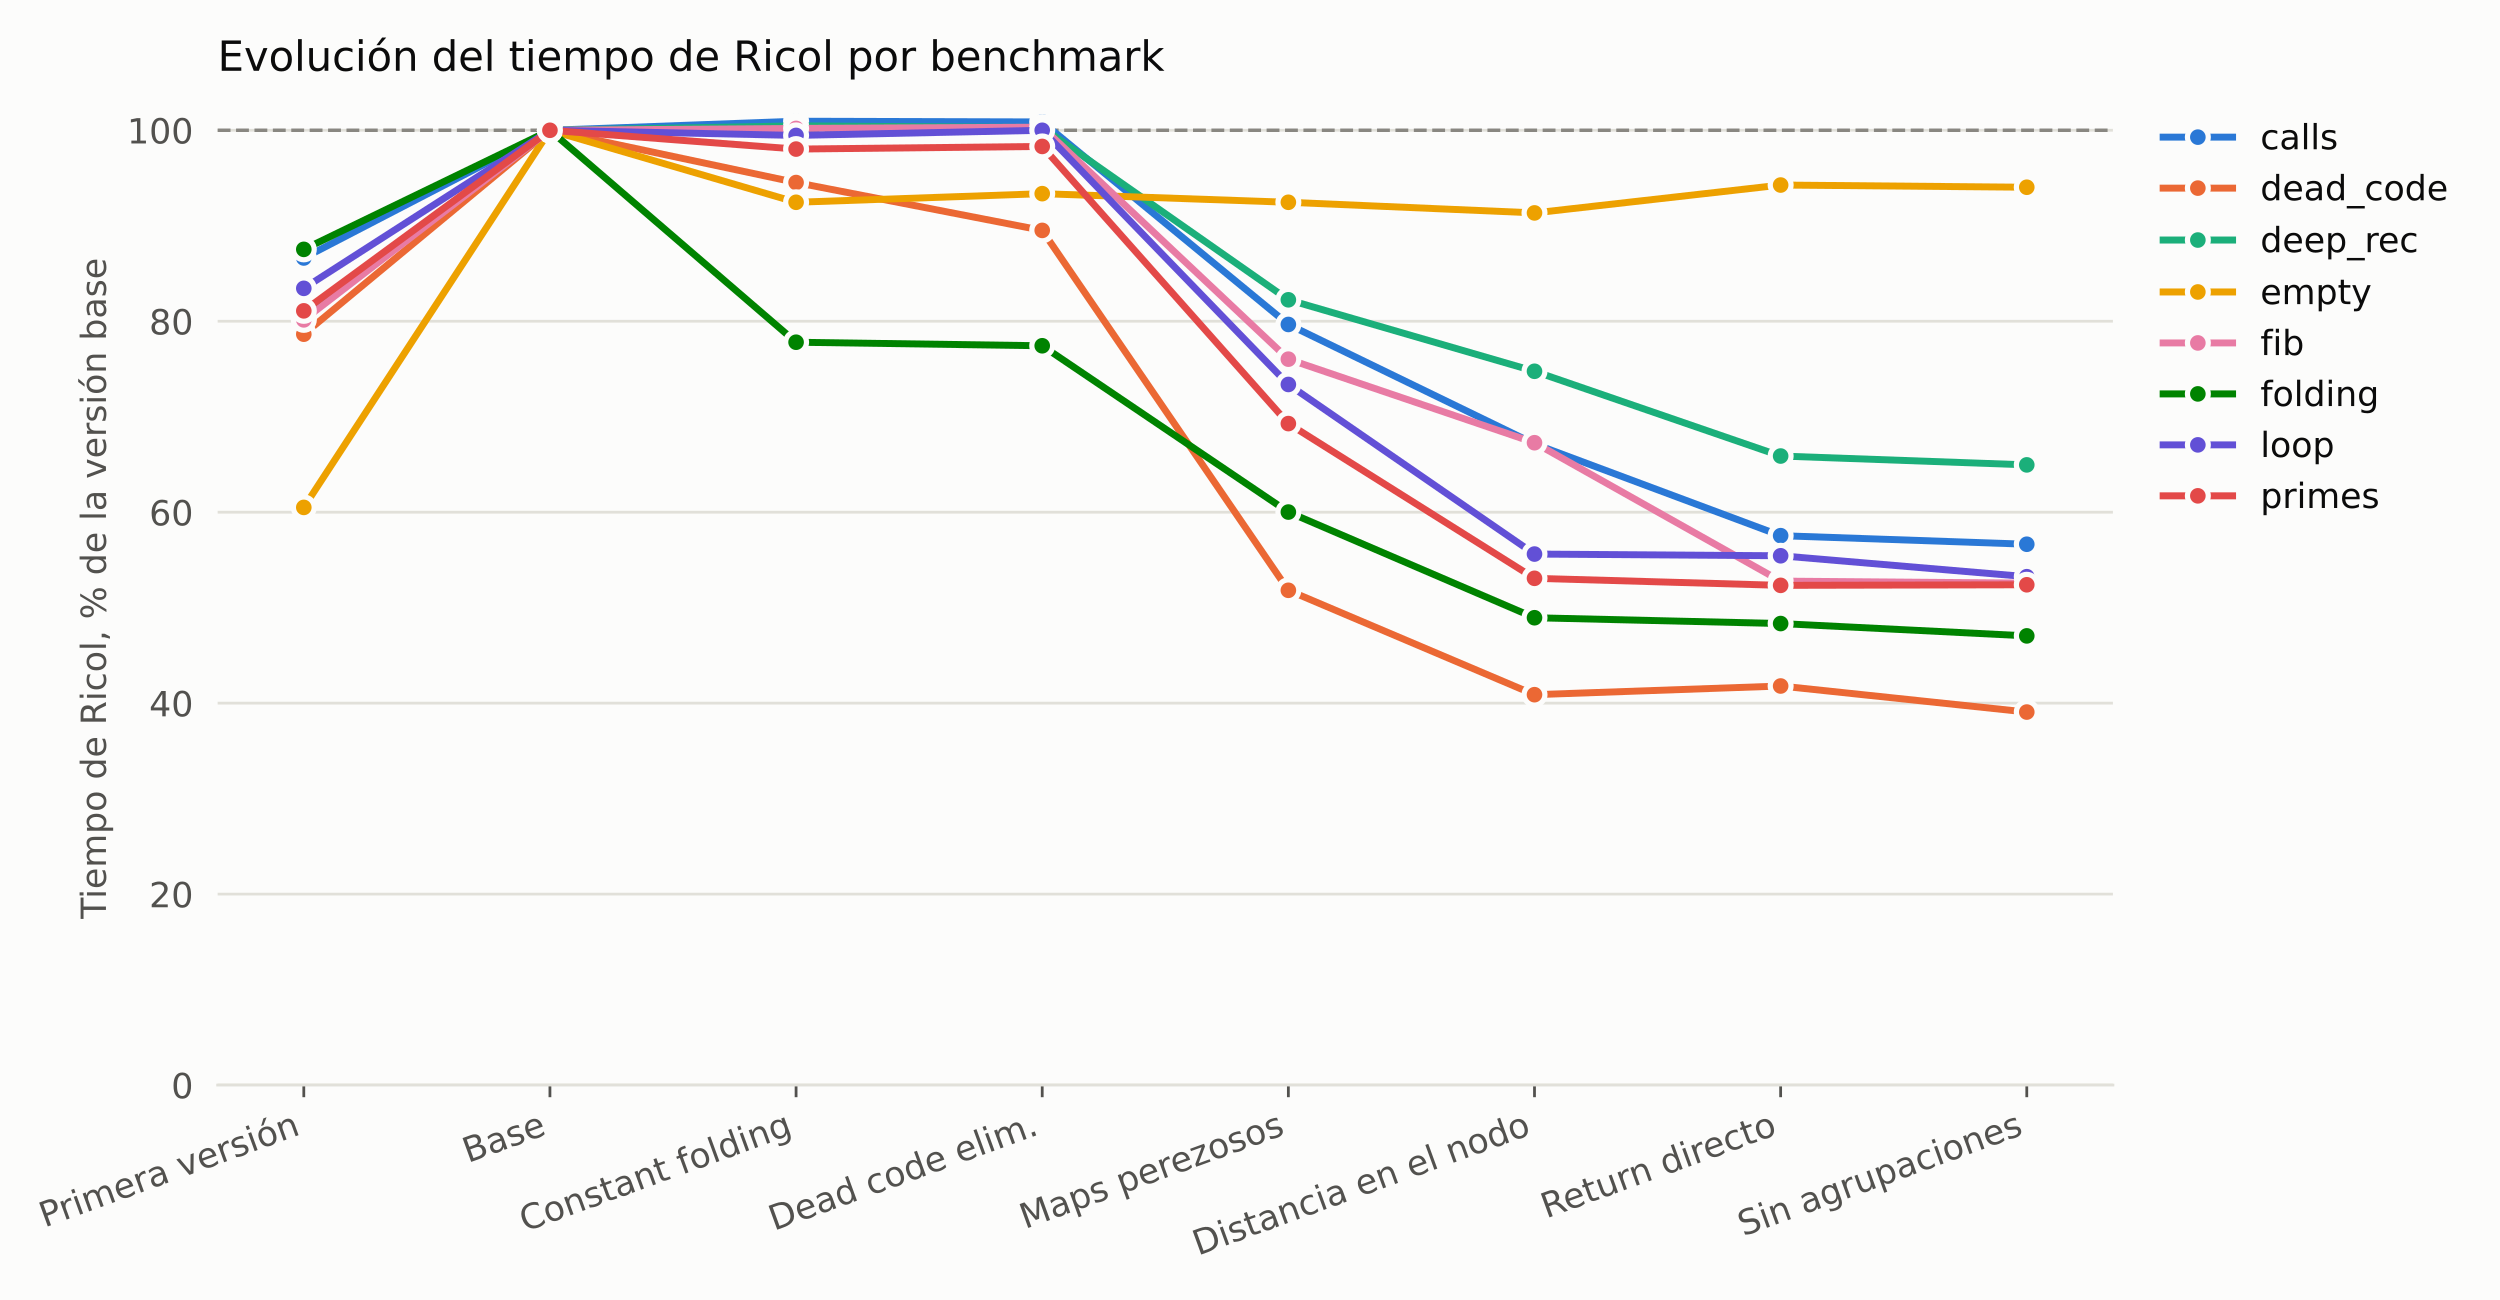
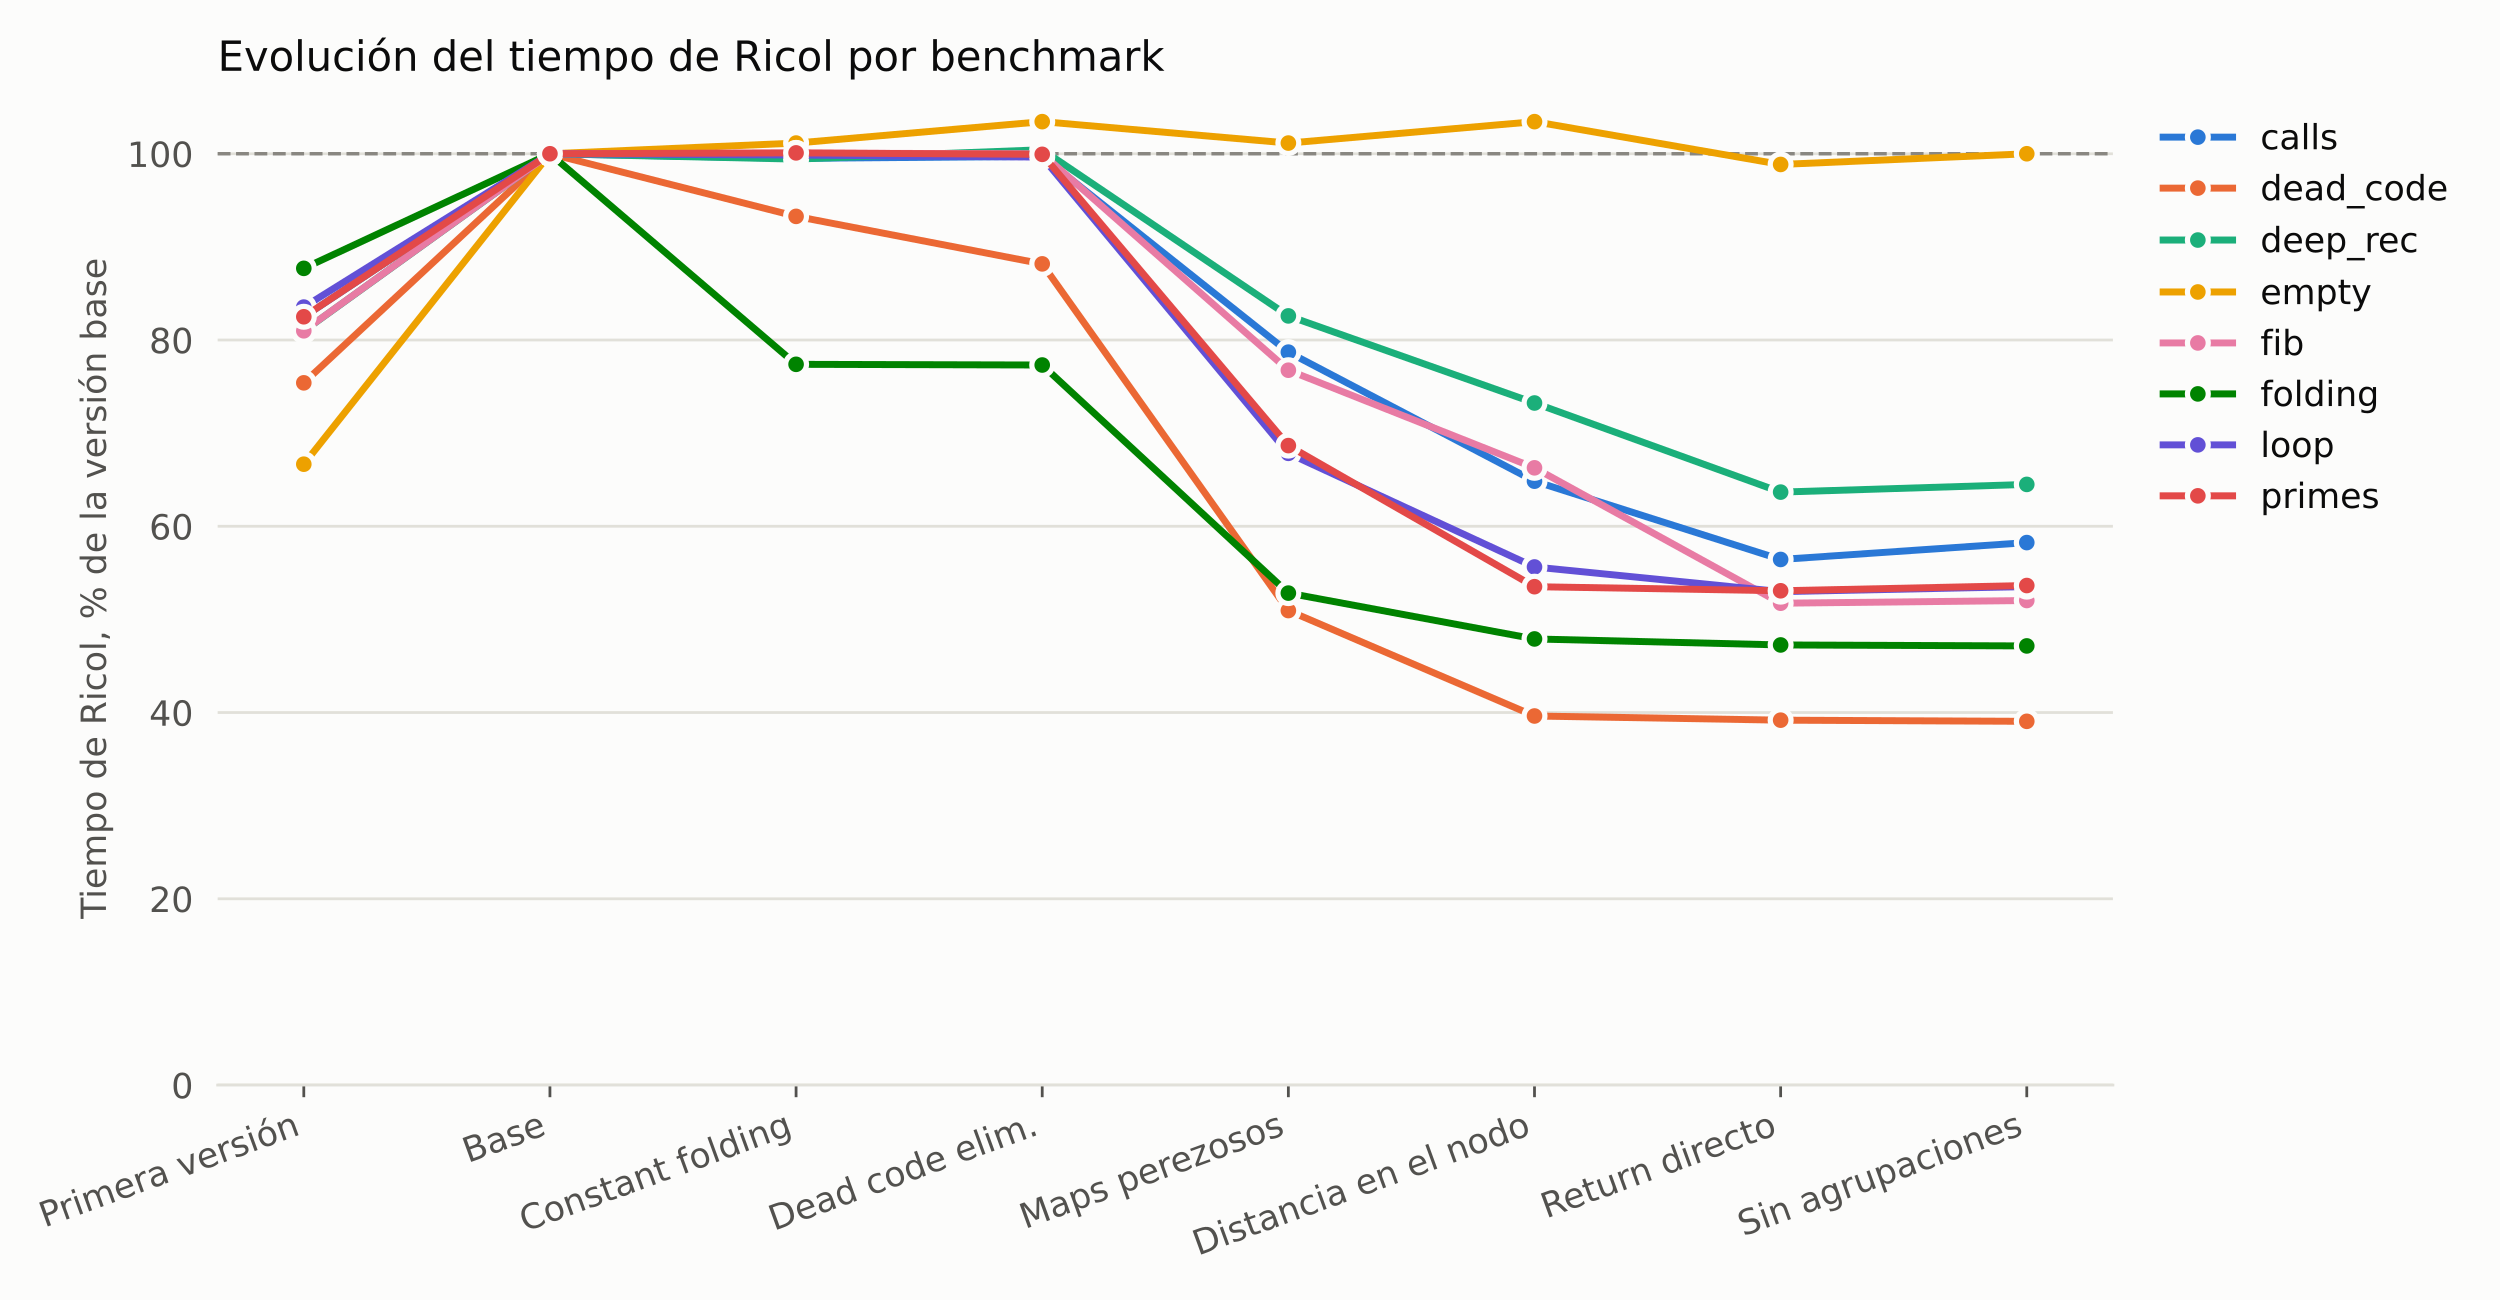
<svg xmlns="http://www.w3.org/2000/svg" xmlns:xlink="http://www.w3.org/1999/xlink" width="720pt" height="374.4pt" viewBox="0 0 720 374.4" version="1.1">
  <defs>
    <style type="text/css">*{stroke-linejoin: round; stroke-linecap: butt}</style>
  </defs>
  <g id="figure_1">
    <g id="patch_1">
      <path d="M 0 374.4  L 720 374.4  L 720 0  L 0 0  z " style="fill: #fcfcfb" />
    </g>
    <g id="axes_1">
      <g id="patch_2">
        <path d="M 62.683 312.497  L 608.523 312.497  L 608.523 26.398  L 62.683 26.398  z " style="fill: #fcfcfb" />
      </g>
      <g id="matplotlib.axis_1">
        <g id="xtick_1">
          <g id="line2d_1">
            <defs>
              <path id="mec3b5537fc" d="M 0 0  L 0 3.5  " style="stroke: #52514e; stroke-width: 0.8" />
            </defs>
            <g>
              <use xlink:href="#mec3b5537fc" x="87.494" y="312.497" style="fill: #52514e; stroke: #52514e; stroke-width: 0.8" />
            </g>
          </g>
          <g id="text_1">
            <text style="font-size: 10px; font-family: 'DejaVu Sans', 'Bitstream Vera Sans', 'Computer Modern Sans Serif', 'Lucida Grande', 'Verdana', 'Geneva', 'Lucid', 'Arial', 'Helvetica', 'Avant Garde', sans-serif; fill: #52514e" transform="translate(12.84611 353.5479) rotate(-20)">Primera versión</text>
          </g>
        </g>
        <g id="xtick_2">
          <g id="line2d_2">
            <g>
              <use xlink:href="#mec3b5537fc" x="158.382" y="312.497" style="fill: #52514e; stroke: #52514e; stroke-width: 0.8" />
            </g>
          </g>
          <g id="text_2">
            <text style="font-size: 10px; font-family: 'DejaVu Sans', 'Bitstream Vera Sans', 'Computer Modern Sans Serif', 'Lucida Grande', 'Verdana', 'Geneva', 'Lucid', 'Arial', 'Helvetica', 'Avant Garde', sans-serif; fill: #52514e" transform="translate(134.7877 334.966) rotate(-20)">Base</text>
          </g>
        </g>
        <g id="xtick_3">
          <g id="line2d_3">
            <g>
              <use xlink:href="#mec3b5537fc" x="229.27" y="312.497" style="fill: #52514e; stroke: #52514e; stroke-width: 0.8" />
            </g>
          </g>
          <g id="text_3">
            <text style="font-size: 10px; font-family: 'DejaVu Sans', 'Bitstream Vera Sans', 'Computer Modern Sans Serif', 'Lucida Grande', 'Verdana', 'Geneva', 'Lucid', 'Arial', 'Helvetica', 'Avant Garde', sans-serif; fill: #52514e" transform="translate(151.1636 354.8069) rotate(-20)">Constant folding</text>
          </g>
        </g>
        <g id="xtick_4">
          <g id="line2d_4">
            <g>
              <use xlink:href="#mec3b5537fc" x="300.159" y="312.497" style="fill: #52514e; stroke: #52514e; stroke-width: 0.8" />
            </g>
          </g>
          <g id="text_4">
            <text style="font-size: 10px; font-family: 'DejaVu Sans', 'Bitstream Vera Sans', 'Computer Modern Sans Serif', 'Lucida Grande', 'Verdana', 'Geneva', 'Lucid', 'Arial', 'Helvetica', 'Avant Garde', sans-serif; fill: #52514e" transform="translate(222.9256 354.489) rotate(-20)">Dead code elim.</text>
          </g>
        </g>
        <g id="xtick_5">
          <g id="line2d_5">
            <g>
              <use xlink:href="#mec3b5537fc" x="371.047" y="312.497" style="fill: #52514e; stroke: #52514e; stroke-width: 0.8" />
            </g>
          </g>
          <g id="text_5">
            <text style="font-size: 10px; font-family: 'DejaVu Sans', 'Bitstream Vera Sans', 'Computer Modern Sans Serif', 'Lucida Grande', 'Verdana', 'Geneva', 'Lucid', 'Arial', 'Helvetica', 'Avant Garde', sans-serif; fill: #52514e" transform="translate(295.2191 353.9775) rotate(-20)">Maps perezosos</text>
          </g>
        </g>
        <g id="xtick_6">
          <g id="line2d_6">
            <g>
              <use xlink:href="#mec3b5537fc" x="441.935" y="312.497" style="fill: #52514e; stroke: #52514e; stroke-width: 0.8" />
            </g>
          </g>
          <g id="text_6">
            <text style="font-size: 10px; font-family: 'DejaVu Sans', 'Bitstream Vera Sans', 'Computer Modern Sans Serif', 'Lucida Grande', 'Verdana', 'Geneva', 'Lucid', 'Arial', 'Helvetica', 'Avant Garde', sans-serif; fill: #52514e" transform="translate(345.0393 361.6457) rotate(-20)">Distancia en el nodo</text>
          </g>
        </g>
        <g id="xtick_7">
          <g id="line2d_7">
            <g>
              <use xlink:href="#mec3b5537fc" x="512.824" y="312.497" style="fill: #52514e; stroke: #52514e; stroke-width: 0.8" />
            </g>
          </g>
          <g id="text_7">
            <text style="font-size: 10px; font-family: 'DejaVu Sans', 'Bitstream Vera Sans', 'Computer Modern Sans Serif', 'Lucida Grande', 'Verdana', 'Geneva', 'Lucid', 'Arial', 'Helvetica', 'Avant Garde', sans-serif; fill: #52514e" transform="translate(445.3342 350.9426) rotate(-20)">Return directo</text>
          </g>
        </g>
        <g id="xtick_8">
          <g id="line2d_8">
            <g>
              <use xlink:href="#mec3b5537fc" x="583.712" y="312.497" style="fill: #52514e; stroke: #52514e; stroke-width: 0.8" />
            </g>
          </g>
          <g id="text_8">
            <text style="font-size: 10px; font-family: 'DejaVu Sans', 'Bitstream Vera Sans', 'Computer Modern Sans Serif', 'Lucida Grande', 'Verdana', 'Geneva', 'Lucid', 'Arial', 'Helvetica', 'Avant Garde', sans-serif; fill: #52514e" transform="translate(502.0567 356.0986) rotate(-20)">Sin agrupaciones</text>
          </g>
        </g>
      </g>
      <g id="matplotlib.axis_2">
        <g id="ytick_1">
          <g id="line2d_9">
            <path d="M 62.683 312.497  L 608.523 312.497  " clip-path="url(#p91559c6bfd)" style="fill: none; stroke: #e1e0d9; stroke-width: 0.8; stroke-linecap: square" />
          </g>
          <g id="text_9">
            <text style="font-size: 10px; font-family: 'DejaVu Sans', 'Bitstream Vera Sans', 'Computer Modern Sans Serif', 'Lucida Grande', 'Verdana', 'Geneva', 'Lucid', 'Arial', 'Helvetica', 'Avant Garde', sans-serif; text-anchor: end; fill: #52514e" x="55.683" y="316.296" transform="rotate(-0 55.68267 316.2963)">0</text>
          </g>
        </g>
        <g id="ytick_2">
          <g id="line2d_10">
-             <path d="M 62.683 257.502  L 608.523 257.502  " clip-path="url(#p91559c6bfd)" style="fill: none; stroke: #e1e0d9; stroke-width: 0.8; stroke-linecap: square" />
+             <path d="M 62.683 258.854  L 608.523 258.854  " clip-path="url(#p91559c6bfd)" style="fill: none; stroke: #e1e0d9; stroke-width: 0.8; stroke-linecap: square" />
          </g>
          <g id="text_10">
-             <text style="font-size: 10px; font-family: 'DejaVu Sans', 'Bitstream Vera Sans', 'Computer Modern Sans Serif', 'Lucida Grande', 'Verdana', 'Geneva', 'Lucid', 'Arial', 'Helvetica', 'Avant Garde', sans-serif; text-anchor: end; fill: #52514e" x="55.683" y="261.301" transform="rotate(-0 55.68267 261.3014)">20</text>
+             <text style="font-size: 10px; font-family: 'DejaVu Sans', 'Bitstream Vera Sans', 'Computer Modern Sans Serif', 'Lucida Grande', 'Verdana', 'Geneva', 'Lucid', 'Arial', 'Helvetica', 'Avant Garde', sans-serif; text-anchor: end; fill: #52514e" x="55.683" y="262.653" transform="rotate(-0 55.68267 262.6533)">20</text>
          </g>
        </g>
        <g id="ytick_3">
          <g id="line2d_11">
-             <path d="M 62.683 202.507  L 608.523 202.507  " clip-path="url(#p91559c6bfd)" style="fill: none; stroke: #e1e0d9; stroke-width: 0.8; stroke-linecap: square" />
+             <path d="M 62.683 205.211  L 608.523 205.211  " clip-path="url(#p91559c6bfd)" style="fill: none; stroke: #e1e0d9; stroke-width: 0.8; stroke-linecap: square" />
          </g>
          <g id="text_11">
-             <text style="font-size: 10px; font-family: 'DejaVu Sans', 'Bitstream Vera Sans', 'Computer Modern Sans Serif', 'Lucida Grande', 'Verdana', 'Geneva', 'Lucid', 'Arial', 'Helvetica', 'Avant Garde', sans-serif; text-anchor: end; fill: #52514e" x="55.683" y="206.307" transform="rotate(-0 55.68267 206.3066)">40</text>
+             <text style="font-size: 10px; font-family: 'DejaVu Sans', 'Bitstream Vera Sans', 'Computer Modern Sans Serif', 'Lucida Grande', 'Verdana', 'Geneva', 'Lucid', 'Arial', 'Helvetica', 'Avant Garde', sans-serif; text-anchor: end; fill: #52514e" x="55.683" y="209.01" transform="rotate(-0 55.68267 209.0104)">40</text>
          </g>
        </g>
        <g id="ytick_4">
          <g id="line2d_12">
-             <path d="M 62.683 147.512  L 608.523 147.512  " clip-path="url(#p91559c6bfd)" style="fill: none; stroke: #e1e0d9; stroke-width: 0.8; stroke-linecap: square" />
+             <path d="M 62.683 151.568  L 608.523 151.568  " clip-path="url(#p91559c6bfd)" style="fill: none; stroke: #e1e0d9; stroke-width: 0.8; stroke-linecap: square" />
          </g>
          <g id="text_12">
-             <text style="font-size: 10px; font-family: 'DejaVu Sans', 'Bitstream Vera Sans', 'Computer Modern Sans Serif', 'Lucida Grande', 'Verdana', 'Geneva', 'Lucid', 'Arial', 'Helvetica', 'Avant Garde', sans-serif; text-anchor: end; fill: #52514e" x="55.683" y="151.312" transform="rotate(-0 55.68267 151.3117)">60</text>
+             <text style="font-size: 10px; font-family: 'DejaVu Sans', 'Bitstream Vera Sans', 'Computer Modern Sans Serif', 'Lucida Grande', 'Verdana', 'Geneva', 'Lucid', 'Arial', 'Helvetica', 'Avant Garde', sans-serif; text-anchor: end; fill: #52514e" x="55.683" y="155.367" transform="rotate(-0 55.68267 155.3674)">60</text>
          </g>
        </g>
        <g id="ytick_5">
          <g id="line2d_13">
-             <path d="M 62.683 92.518  L 608.523 92.518  " clip-path="url(#p91559c6bfd)" style="fill: none; stroke: #e1e0d9; stroke-width: 0.8; stroke-linecap: square" />
+             <path d="M 62.683 97.925  L 608.523 97.925  " clip-path="url(#p91559c6bfd)" style="fill: none; stroke: #e1e0d9; stroke-width: 0.8; stroke-linecap: square" />
          </g>
          <g id="text_13">
-             <text style="font-size: 10px; font-family: 'DejaVu Sans', 'Bitstream Vera Sans', 'Computer Modern Sans Serif', 'Lucida Grande', 'Verdana', 'Geneva', 'Lucid', 'Arial', 'Helvetica', 'Avant Garde', sans-serif; text-anchor: end; fill: #52514e" x="55.683" y="96.317" transform="rotate(-0 55.68267 96.31679)">80</text>
+             <text style="font-size: 10px; font-family: 'DejaVu Sans', 'Bitstream Vera Sans', 'Computer Modern Sans Serif', 'Lucida Grande', 'Verdana', 'Geneva', 'Lucid', 'Arial', 'Helvetica', 'Avant Garde', sans-serif; text-anchor: end; fill: #52514e" x="55.683" y="101.724" transform="rotate(-0 55.68267 101.7244)">80</text>
          </g>
        </g>
        <g id="ytick_6">
          <g id="line2d_14">
-             <path d="M 62.683 37.523  L 608.523 37.523  " clip-path="url(#p91559c6bfd)" style="fill: none; stroke: #e1e0d9; stroke-width: 0.8; stroke-linecap: square" />
+             <path d="M 62.683 44.282  L 608.523 44.282  " clip-path="url(#p91559c6bfd)" style="fill: none; stroke: #e1e0d9; stroke-width: 0.8; stroke-linecap: square" />
          </g>
          <g id="text_14">
-             <text style="font-size: 10px; font-family: 'DejaVu Sans', 'Bitstream Vera Sans', 'Computer Modern Sans Serif', 'Lucida Grande', 'Verdana', 'Geneva', 'Lucid', 'Arial', 'Helvetica', 'Avant Garde', sans-serif; text-anchor: end; fill: #52514e" x="55.683" y="41.322" transform="rotate(-0 55.68267 41.32191)">100</text>
+             <text style="font-size: 10px; font-family: 'DejaVu Sans', 'Bitstream Vera Sans', 'Computer Modern Sans Serif', 'Lucida Grande', 'Verdana', 'Geneva', 'Lucid', 'Arial', 'Helvetica', 'Avant Garde', sans-serif; text-anchor: end; fill: #52514e" x="55.683" y="48.081" transform="rotate(-0 55.68267 48.08146)">100</text>
          </g>
        </g>
        <g id="text_15">
          <text style="font-size: 10px; font-family: 'DejaVu Sans', 'Bitstream Vera Sans', 'Computer Modern Sans Serif', 'Lucida Grande', 'Verdana', 'Geneva', 'Lucid', 'Arial', 'Helvetica', 'Avant Garde', sans-serif; text-anchor: middle; fill: #52514e" x="30.515" y="169.448" transform="rotate(-90 30.51548 169.4476)">Tiempo de Ricol, % de la versión base</text>
        </g>
      </g>
      <g id="line2d_15">
-         <path d="M 62.683 37.523  L 608.523 37.523  " clip-path="url(#p91559c6bfd)" style="fill: none; stroke-dasharray: 3.7,1.6; stroke-dashoffset: 0; stroke: #898781" />
+         <path d="M 62.683 44.282  L 608.523 44.282  " clip-path="url(#p91559c6bfd)" style="fill: none; stroke-dasharray: 3.7,1.6; stroke-dashoffset: 0; stroke: #898781" />
      </g>
      <g id="line2d_16">
-         <path d="M 87.494 74.299  L 158.382 37.523  L 229.27 34.906  L 300.159 35.115  L 371.047 93.445  L 441.935 127.843  L 512.824 154.273  L 583.712 156.741  " clip-path="url(#p91559c6bfd)" style="fill: none; stroke: #2a78d6; stroke-width: 2; stroke-linecap: square" />
+         <path d="M 87.494 91.228  L 158.382 44.282  L 229.27 45.614  L 300.159 45.035  L 371.047 101.416  L 441.935 138.579  L 512.824 161.125  L 583.712 156.263  " clip-path="url(#p91559c6bfd)" style="fill: none; stroke: #2a78d6; stroke-width: 2; stroke-linecap: square" />
        <defs>
          <path id="me86001e7e0" d="M 0 3  C 0.796 3 1.559 2.684 2.121 2.121  C 2.684 1.559 3 0.796 3 0  C 3 -0.796 2.684 -1.559 2.121 -2.121  C 1.559 -2.684 0.796 -3 0 -3  C -0.796 -3 -1.559 -2.684 -2.121 -2.121  C -2.684 -1.559 -3 -0.796 -3 0  C -3 0.796 -2.684 1.559 -2.121 2.121  C -1.559 2.684 -0.796 3 0 3  z " style="stroke: #fcfcfb; stroke-width: 1.5" />
        </defs>
        <g clip-path="url(#p91559c6bfd)">
-           <use xlink:href="#me86001e7e0" x="87.494" y="74.299" style="fill: #2a78d6; stroke: #fcfcfb; stroke-width: 1.5" />
-           <use xlink:href="#me86001e7e0" x="158.382" y="37.523" style="fill: #2a78d6; stroke: #fcfcfb; stroke-width: 1.5" />
-           <use xlink:href="#me86001e7e0" x="229.27" y="34.906" style="fill: #2a78d6; stroke: #fcfcfb; stroke-width: 1.5" />
-           <use xlink:href="#me86001e7e0" x="300.159" y="35.115" style="fill: #2a78d6; stroke: #fcfcfb; stroke-width: 1.5" />
-           <use xlink:href="#me86001e7e0" x="371.047" y="93.445" style="fill: #2a78d6; stroke: #fcfcfb; stroke-width: 1.5" />
-           <use xlink:href="#me86001e7e0" x="441.935" y="127.843" style="fill: #2a78d6; stroke: #fcfcfb; stroke-width: 1.5" />
-           <use xlink:href="#me86001e7e0" x="512.824" y="154.273" style="fill: #2a78d6; stroke: #fcfcfb; stroke-width: 1.5" />
-           <use xlink:href="#me86001e7e0" x="583.712" y="156.741" style="fill: #2a78d6; stroke: #fcfcfb; stroke-width: 1.5" />
+           <use xlink:href="#me86001e7e0" x="87.494" y="91.228" style="fill: #2a78d6; stroke: #fcfcfb; stroke-width: 1.5" />
+           <use xlink:href="#me86001e7e0" x="158.382" y="44.282" style="fill: #2a78d6; stroke: #fcfcfb; stroke-width: 1.5" />
+           <use xlink:href="#me86001e7e0" x="229.27" y="45.614" style="fill: #2a78d6; stroke: #fcfcfb; stroke-width: 1.5" />
+           <use xlink:href="#me86001e7e0" x="300.159" y="45.035" style="fill: #2a78d6; stroke: #fcfcfb; stroke-width: 1.5" />
+           <use xlink:href="#me86001e7e0" x="371.047" y="101.416" style="fill: #2a78d6; stroke: #fcfcfb; stroke-width: 1.5" />
+           <use xlink:href="#me86001e7e0" x="441.935" y="138.579" style="fill: #2a78d6; stroke: #fcfcfb; stroke-width: 1.5" />
+           <use xlink:href="#me86001e7e0" x="512.824" y="161.125" style="fill: #2a78d6; stroke: #fcfcfb; stroke-width: 1.5" />
+           <use xlink:href="#me86001e7e0" x="583.712" y="156.263" style="fill: #2a78d6; stroke: #fcfcfb; stroke-width: 1.5" />
        </g>
      </g>
      <g id="line2d_17">
-         <path d="M 87.494 96.249  L 158.382 37.523  L 229.27 52.575  L 300.159 66.356  L 371.047 170.007  L 441.935 200.069  L 512.824 197.568  L 583.712 205.073  " clip-path="url(#p91559c6bfd)" style="fill: none; stroke: #eb6834; stroke-width: 2; stroke-linecap: square" />
+         <path d="M 87.494 110.258  L 158.382 44.282  L 229.27 62.315  L 300.159 75.995  L 371.047 175.84  L 441.935 206.206  L 512.824 207.408  L 583.712 207.74  " clip-path="url(#p91559c6bfd)" style="fill: none; stroke: #eb6834; stroke-width: 2; stroke-linecap: square" />
        <defs>
          <path id="mddfa3a9115" d="M 0 3  C 0.796 3 1.559 2.684 2.121 2.121  C 2.684 1.559 3 0.796 3 0  C 3 -0.796 2.684 -1.559 2.121 -2.121  C 1.559 -2.684 0.796 -3 0 -3  C -0.796 -3 -1.559 -2.684 -2.121 -2.121  C -2.684 -1.559 -3 -0.796 -3 0  C -3 0.796 -2.684 1.559 -2.121 2.121  C -1.559 2.684 -0.796 3 0 3  z " style="stroke: #fcfcfb; stroke-width: 1.5" />
        </defs>
        <g clip-path="url(#p91559c6bfd)">
-           <use xlink:href="#mddfa3a9115" x="87.494" y="96.249" style="fill: #eb6834; stroke: #fcfcfb; stroke-width: 1.5" />
-           <use xlink:href="#mddfa3a9115" x="158.382" y="37.523" style="fill: #eb6834; stroke: #fcfcfb; stroke-width: 1.5" />
-           <use xlink:href="#mddfa3a9115" x="229.27" y="52.575" style="fill: #eb6834; stroke: #fcfcfb; stroke-width: 1.5" />
-           <use xlink:href="#mddfa3a9115" x="300.159" y="66.356" style="fill: #eb6834; stroke: #fcfcfb; stroke-width: 1.5" />
-           <use xlink:href="#mddfa3a9115" x="371.047" y="170.007" style="fill: #eb6834; stroke: #fcfcfb; stroke-width: 1.5" />
-           <use xlink:href="#mddfa3a9115" x="441.935" y="200.069" style="fill: #eb6834; stroke: #fcfcfb; stroke-width: 1.5" />
-           <use xlink:href="#mddfa3a9115" x="512.824" y="197.568" style="fill: #eb6834; stroke: #fcfcfb; stroke-width: 1.5" />
-           <use xlink:href="#mddfa3a9115" x="583.712" y="205.073" style="fill: #eb6834; stroke: #fcfcfb; stroke-width: 1.5" />
+           <use xlink:href="#mddfa3a9115" x="87.494" y="110.258" style="fill: #eb6834; stroke: #fcfcfb; stroke-width: 1.5" />
+           <use xlink:href="#mddfa3a9115" x="158.382" y="44.282" style="fill: #eb6834; stroke: #fcfcfb; stroke-width: 1.5" />
+           <use xlink:href="#mddfa3a9115" x="229.27" y="62.315" style="fill: #eb6834; stroke: #fcfcfb; stroke-width: 1.5" />
+           <use xlink:href="#mddfa3a9115" x="300.159" y="75.995" style="fill: #eb6834; stroke: #fcfcfb; stroke-width: 1.5" />
+           <use xlink:href="#mddfa3a9115" x="371.047" y="175.84" style="fill: #eb6834; stroke: #fcfcfb; stroke-width: 1.5" />
+           <use xlink:href="#mddfa3a9115" x="441.935" y="206.206" style="fill: #eb6834; stroke: #fcfcfb; stroke-width: 1.5" />
+           <use xlink:href="#mddfa3a9115" x="512.824" y="207.408" style="fill: #eb6834; stroke: #fcfcfb; stroke-width: 1.5" />
+           <use xlink:href="#mddfa3a9115" x="583.712" y="207.74" style="fill: #eb6834; stroke: #fcfcfb; stroke-width: 1.5" />
        </g>
      </g>
      <g id="line2d_18">
-         <path d="M 87.494 91.145  L 158.382 37.523  L 229.27 36.248  L 300.159 36.738  L 371.047 86.342  L 441.935 106.928  L 512.824 131.337  L 583.712 133.886  " clip-path="url(#p91559c6bfd)" style="fill: none; stroke: #1baf7a; stroke-width: 2; stroke-linecap: square" />
+         <path d="M 87.494 95.32  L 158.382 44.282  L 229.27 45.826  L 300.159 43.124  L 371.047 90.979  L 441.935 116.063  L 512.824 141.727  L 583.712 139.508  " clip-path="url(#p91559c6bfd)" style="fill: none; stroke: #1baf7a; stroke-width: 2; stroke-linecap: square" />
        <defs>
          <path id="m0d3989e89c" d="M 0 3  C 0.796 3 1.559 2.684 2.121 2.121  C 2.684 1.559 3 0.796 3 0  C 3 -0.796 2.684 -1.559 2.121 -2.121  C 1.559 -2.684 0.796 -3 0 -3  C -0.796 -3 -1.559 -2.684 -2.121 -2.121  C -2.684 -1.559 -3 -0.796 -3 0  C -3 0.796 -2.684 1.559 -2.121 2.121  C -1.559 2.684 -0.796 3 0 3  z " style="stroke: #fcfcfb; stroke-width: 1.5" />
        </defs>
        <g clip-path="url(#p91559c6bfd)">
-           <use xlink:href="#m0d3989e89c" x="87.494" y="91.145" style="fill: #1baf7a; stroke: #fcfcfb; stroke-width: 1.5" />
-           <use xlink:href="#m0d3989e89c" x="158.382" y="37.523" style="fill: #1baf7a; stroke: #fcfcfb; stroke-width: 1.5" />
-           <use xlink:href="#m0d3989e89c" x="229.27" y="36.248" style="fill: #1baf7a; stroke: #fcfcfb; stroke-width: 1.5" />
-           <use xlink:href="#m0d3989e89c" x="300.159" y="36.738" style="fill: #1baf7a; stroke: #fcfcfb; stroke-width: 1.5" />
-           <use xlink:href="#m0d3989e89c" x="371.047" y="86.342" style="fill: #1baf7a; stroke: #fcfcfb; stroke-width: 1.5" />
-           <use xlink:href="#m0d3989e89c" x="441.935" y="106.928" style="fill: #1baf7a; stroke: #fcfcfb; stroke-width: 1.5" />
-           <use xlink:href="#m0d3989e89c" x="512.824" y="131.337" style="fill: #1baf7a; stroke: #fcfcfb; stroke-width: 1.5" />
-           <use xlink:href="#m0d3989e89c" x="583.712" y="133.886" style="fill: #1baf7a; stroke: #fcfcfb; stroke-width: 1.5" />
+           <use xlink:href="#m0d3989e89c" x="87.494" y="95.32" style="fill: #1baf7a; stroke: #fcfcfb; stroke-width: 1.5" />
+           <use xlink:href="#m0d3989e89c" x="158.382" y="44.282" style="fill: #1baf7a; stroke: #fcfcfb; stroke-width: 1.5" />
+           <use xlink:href="#m0d3989e89c" x="229.27" y="45.826" style="fill: #1baf7a; stroke: #fcfcfb; stroke-width: 1.5" />
+           <use xlink:href="#m0d3989e89c" x="300.159" y="43.124" style="fill: #1baf7a; stroke: #fcfcfb; stroke-width: 1.5" />
+           <use xlink:href="#m0d3989e89c" x="371.047" y="90.979" style="fill: #1baf7a; stroke: #fcfcfb; stroke-width: 1.5" />
+           <use xlink:href="#m0d3989e89c" x="441.935" y="116.063" style="fill: #1baf7a; stroke: #fcfcfb; stroke-width: 1.5" />
+           <use xlink:href="#m0d3989e89c" x="512.824" y="141.727" style="fill: #1baf7a; stroke: #fcfcfb; stroke-width: 1.5" />
+           <use xlink:href="#m0d3989e89c" x="583.712" y="139.508" style="fill: #1baf7a; stroke: #fcfcfb; stroke-width: 1.5" />
        </g>
      </g>
      <g id="line2d_19">
-         <path d="M 87.494 146.132  L 158.382 37.523  L 229.27 58.257  L 300.159 55.773  L 371.047 58.257  L 441.935 61.318  L 512.824 53.29  L 583.712 53.925  " clip-path="url(#p91559c6bfd)" style="fill: none; stroke: #eda100; stroke-width: 2; stroke-linecap: square" />
+         <path d="M 87.494 133.687  L 158.382 44.282  L 229.27 41.199  L 300.159 35.033  L 371.047 41.199  L 441.935 35.033  L 512.824 47.365  L 583.712 44.282  " clip-path="url(#p91559c6bfd)" style="fill: none; stroke: #eda100; stroke-width: 2; stroke-linecap: square" />
        <defs>
          <path id="m42841bb84f" d="M 0 3  C 0.796 3 1.559 2.684 2.121 2.121  C 2.684 1.559 3 0.796 3 0  C 3 -0.796 2.684 -1.559 2.121 -2.121  C 1.559 -2.684 0.796 -3 0 -3  C -0.796 -3 -1.559 -2.684 -2.121 -2.121  C -2.684 -1.559 -3 -0.796 -3 0  C -3 0.796 -2.684 1.559 -2.121 2.121  C -1.559 2.684 -0.796 3 0 3  z " style="stroke: #fcfcfb; stroke-width: 1.5" />
        </defs>
        <g clip-path="url(#p91559c6bfd)">
-           <use xlink:href="#m42841bb84f" x="87.494" y="146.132" style="fill: #eda100; stroke: #fcfcfb; stroke-width: 1.5" />
-           <use xlink:href="#m42841bb84f" x="158.382" y="37.523" style="fill: #eda100; stroke: #fcfcfb; stroke-width: 1.5" />
-           <use xlink:href="#m42841bb84f" x="229.27" y="58.257" style="fill: #eda100; stroke: #fcfcfb; stroke-width: 1.5" />
-           <use xlink:href="#m42841bb84f" x="300.159" y="55.773" style="fill: #eda100; stroke: #fcfcfb; stroke-width: 1.5" />
-           <use xlink:href="#m42841bb84f" x="371.047" y="58.257" style="fill: #eda100; stroke: #fcfcfb; stroke-width: 1.5" />
-           <use xlink:href="#m42841bb84f" x="441.935" y="61.318" style="fill: #eda100; stroke: #fcfcfb; stroke-width: 1.5" />
-           <use xlink:href="#m42841bb84f" x="512.824" y="53.29" style="fill: #eda100; stroke: #fcfcfb; stroke-width: 1.5" />
-           <use xlink:href="#m42841bb84f" x="583.712" y="53.925" style="fill: #eda100; stroke: #fcfcfb; stroke-width: 1.5" />
+           <use xlink:href="#m42841bb84f" x="87.494" y="133.687" style="fill: #eda100; stroke: #fcfcfb; stroke-width: 1.5" />
+           <use xlink:href="#m42841bb84f" x="158.382" y="44.282" style="fill: #eda100; stroke: #fcfcfb; stroke-width: 1.5" />
+           <use xlink:href="#m42841bb84f" x="229.27" y="41.199" style="fill: #eda100; stroke: #fcfcfb; stroke-width: 1.5" />
+           <use xlink:href="#m42841bb84f" x="300.159" y="35.033" style="fill: #eda100; stroke: #fcfcfb; stroke-width: 1.5" />
+           <use xlink:href="#m42841bb84f" x="371.047" y="41.199" style="fill: #eda100; stroke: #fcfcfb; stroke-width: 1.5" />
+           <use xlink:href="#m42841bb84f" x="441.935" y="35.033" style="fill: #eda100; stroke: #fcfcfb; stroke-width: 1.5" />
+           <use xlink:href="#m42841bb84f" x="512.824" y="47.365" style="fill: #eda100; stroke: #fcfcfb; stroke-width: 1.5" />
+           <use xlink:href="#m42841bb84f" x="583.712" y="44.282" style="fill: #eda100; stroke: #fcfcfb; stroke-width: 1.5" />
        </g>
      </g>
      <g id="line2d_20">
-         <path d="M 87.494 92.122  L 158.382 37.523  L 229.27 36.984  L 300.159 36.625  L 371.047 103.438  L 441.935 127.505  L 512.824 167.359  L 583.712 167.933  " clip-path="url(#p91559c6bfd)" style="fill: none; stroke: #e87ba4; stroke-width: 2; stroke-linecap: square" />
+         <path d="M 87.494 95.271  L 158.382 44.282  L 229.27 44.108  L 300.159 44.282  L 371.047 106.621  L 441.935 134.735  L 512.824 173.727  L 583.712 172.942  " clip-path="url(#p91559c6bfd)" style="fill: none; stroke: #e87ba4; stroke-width: 2; stroke-linecap: square" />
        <defs>
          <path id="m717c3a1e8c" d="M 0 3  C 0.796 3 1.559 2.684 2.121 2.121  C 2.684 1.559 3 0.796 3 0  C 3 -0.796 2.684 -1.559 2.121 -2.121  C 1.559 -2.684 0.796 -3 0 -3  C -0.796 -3 -1.559 -2.684 -2.121 -2.121  C -2.684 -1.559 -3 -0.796 -3 0  C -3 0.796 -2.684 1.559 -2.121 2.121  C -1.559 2.684 -0.796 3 0 3  z " style="stroke: #fcfcfb; stroke-width: 1.5" />
        </defs>
        <g clip-path="url(#p91559c6bfd)">
-           <use xlink:href="#m717c3a1e8c" x="87.494" y="92.122" style="fill: #e87ba4; stroke: #fcfcfb; stroke-width: 1.5" />
-           <use xlink:href="#m717c3a1e8c" x="158.382" y="37.523" style="fill: #e87ba4; stroke: #fcfcfb; stroke-width: 1.5" />
-           <use xlink:href="#m717c3a1e8c" x="229.27" y="36.984" style="fill: #e87ba4; stroke: #fcfcfb; stroke-width: 1.5" />
-           <use xlink:href="#m717c3a1e8c" x="300.159" y="36.625" style="fill: #e87ba4; stroke: #fcfcfb; stroke-width: 1.5" />
-           <use xlink:href="#m717c3a1e8c" x="371.047" y="103.438" style="fill: #e87ba4; stroke: #fcfcfb; stroke-width: 1.5" />
-           <use xlink:href="#m717c3a1e8c" x="441.935" y="127.505" style="fill: #e87ba4; stroke: #fcfcfb; stroke-width: 1.5" />
-           <use xlink:href="#m717c3a1e8c" x="512.824" y="167.359" style="fill: #e87ba4; stroke: #fcfcfb; stroke-width: 1.5" />
-           <use xlink:href="#m717c3a1e8c" x="583.712" y="167.933" style="fill: #e87ba4; stroke: #fcfcfb; stroke-width: 1.5" />
+           <use xlink:href="#m717c3a1e8c" x="87.494" y="95.271" style="fill: #e87ba4; stroke: #fcfcfb; stroke-width: 1.5" />
+           <use xlink:href="#m717c3a1e8c" x="158.382" y="44.282" style="fill: #e87ba4; stroke: #fcfcfb; stroke-width: 1.5" />
+           <use xlink:href="#m717c3a1e8c" x="229.27" y="44.108" style="fill: #e87ba4; stroke: #fcfcfb; stroke-width: 1.5" />
+           <use xlink:href="#m717c3a1e8c" x="300.159" y="44.282" style="fill: #e87ba4; stroke: #fcfcfb; stroke-width: 1.5" />
+           <use xlink:href="#m717c3a1e8c" x="371.047" y="106.621" style="fill: #e87ba4; stroke: #fcfcfb; stroke-width: 1.5" />
+           <use xlink:href="#m717c3a1e8c" x="441.935" y="134.735" style="fill: #e87ba4; stroke: #fcfcfb; stroke-width: 1.5" />
+           <use xlink:href="#m717c3a1e8c" x="512.824" y="173.727" style="fill: #e87ba4; stroke: #fcfcfb; stroke-width: 1.5" />
+           <use xlink:href="#m717c3a1e8c" x="583.712" y="172.942" style="fill: #e87ba4; stroke: #fcfcfb; stroke-width: 1.5" />
        </g>
      </g>
      <g id="line2d_21">
-         <path d="M 87.494 71.818  L 158.382 37.523  L 229.27 98.56  L 300.159 99.581  L 371.047 147.472  L 441.935 177.909  L 512.824 179.583  L 583.712 183.135  " clip-path="url(#p91559c6bfd)" style="fill: none; stroke: #008300; stroke-width: 2; stroke-linecap: square" />
+         <path d="M 87.494 77.287  L 158.382 44.282  L 229.27 104.924  L 300.159 105.123  L 371.047 170.814  L 441.935 184.016  L 512.824 185.746  L 583.712 186.025  " clip-path="url(#p91559c6bfd)" style="fill: none; stroke: #008300; stroke-width: 2; stroke-linecap: square" />
        <defs>
          <path id="m476e7513f2" d="M 0 3  C 0.796 3 1.559 2.684 2.121 2.121  C 2.684 1.559 3 0.796 3 0  C 3 -0.796 2.684 -1.559 2.121 -2.121  C 1.559 -2.684 0.796 -3 0 -3  C -0.796 -3 -1.559 -2.684 -2.121 -2.121  C -2.684 -1.559 -3 -0.796 -3 0  C -3 0.796 -2.684 1.559 -2.121 2.121  C -1.559 2.684 -0.796 3 0 3  z " style="stroke: #fcfcfb; stroke-width: 1.5" />
        </defs>
        <g clip-path="url(#p91559c6bfd)">
-           <use xlink:href="#m476e7513f2" x="87.494" y="71.818" style="fill: #008300; stroke: #fcfcfb; stroke-width: 1.5" />
-           <use xlink:href="#m476e7513f2" x="158.382" y="37.523" style="fill: #008300; stroke: #fcfcfb; stroke-width: 1.5" />
-           <use xlink:href="#m476e7513f2" x="229.27" y="98.56" style="fill: #008300; stroke: #fcfcfb; stroke-width: 1.5" />
-           <use xlink:href="#m476e7513f2" x="300.159" y="99.581" style="fill: #008300; stroke: #fcfcfb; stroke-width: 1.5" />
-           <use xlink:href="#m476e7513f2" x="371.047" y="147.472" style="fill: #008300; stroke: #fcfcfb; stroke-width: 1.5" />
-           <use xlink:href="#m476e7513f2" x="441.935" y="177.909" style="fill: #008300; stroke: #fcfcfb; stroke-width: 1.5" />
-           <use xlink:href="#m476e7513f2" x="512.824" y="179.583" style="fill: #008300; stroke: #fcfcfb; stroke-width: 1.5" />
-           <use xlink:href="#m476e7513f2" x="583.712" y="183.135" style="fill: #008300; stroke: #fcfcfb; stroke-width: 1.5" />
+           <use xlink:href="#m476e7513f2" x="87.494" y="77.287" style="fill: #008300; stroke: #fcfcfb; stroke-width: 1.5" />
+           <use xlink:href="#m476e7513f2" x="158.382" y="44.282" style="fill: #008300; stroke: #fcfcfb; stroke-width: 1.5" />
+           <use xlink:href="#m476e7513f2" x="229.27" y="104.924" style="fill: #008300; stroke: #fcfcfb; stroke-width: 1.5" />
+           <use xlink:href="#m476e7513f2" x="300.159" y="105.123" style="fill: #008300; stroke: #fcfcfb; stroke-width: 1.5" />
+           <use xlink:href="#m476e7513f2" x="371.047" y="170.814" style="fill: #008300; stroke: #fcfcfb; stroke-width: 1.5" />
+           <use xlink:href="#m476e7513f2" x="441.935" y="184.016" style="fill: #008300; stroke: #fcfcfb; stroke-width: 1.5" />
+           <use xlink:href="#m476e7513f2" x="512.824" y="185.746" style="fill: #008300; stroke: #fcfcfb; stroke-width: 1.5" />
+           <use xlink:href="#m476e7513f2" x="583.712" y="186.025" style="fill: #008300; stroke: #fcfcfb; stroke-width: 1.5" />
        </g>
      </g>
      <g id="line2d_22">
-         <path d="M 87.494 83.044  L 158.382 37.523  L 229.27 38.999  L 300.159 37.523  L 371.047 110.726  L 441.935 159.569  L 512.824 160.062  L 583.712 166.09  " clip-path="url(#p91559c6bfd)" style="fill: none; stroke: #6250d6; stroke-width: 2; stroke-linecap: square" />
+         <path d="M 87.494 88.443  L 158.382 44.282  L 229.27 44.643  L 300.159 45.245  L 371.047 130.559  L 441.935 163.288  L 512.824 170.388  L 583.712 168.944  " clip-path="url(#p91559c6bfd)" style="fill: none; stroke: #6250d6; stroke-width: 2; stroke-linecap: square" />
        <defs>
          <path id="m0223f4d7cf" d="M 0 3  C 0.796 3 1.559 2.684 2.121 2.121  C 2.684 1.559 3 0.796 3 0  C 3 -0.796 2.684 -1.559 2.121 -2.121  C 1.559 -2.684 0.796 -3 0 -3  C -0.796 -3 -1.559 -2.684 -2.121 -2.121  C -2.684 -1.559 -3 -0.796 -3 0  C -3 0.796 -2.684 1.559 -2.121 2.121  C -1.559 2.684 -0.796 3 0 3  z " style="stroke: #fcfcfb; stroke-width: 1.5" />
        </defs>
        <g clip-path="url(#p91559c6bfd)">
-           <use xlink:href="#m0223f4d7cf" x="87.494" y="83.044" style="fill: #6250d6; stroke: #fcfcfb; stroke-width: 1.5" />
-           <use xlink:href="#m0223f4d7cf" x="158.382" y="37.523" style="fill: #6250d6; stroke: #fcfcfb; stroke-width: 1.5" />
-           <use xlink:href="#m0223f4d7cf" x="229.27" y="38.999" style="fill: #6250d6; stroke: #fcfcfb; stroke-width: 1.5" />
-           <use xlink:href="#m0223f4d7cf" x="300.159" y="37.523" style="fill: #6250d6; stroke: #fcfcfb; stroke-width: 1.5" />
-           <use xlink:href="#m0223f4d7cf" x="371.047" y="110.726" style="fill: #6250d6; stroke: #fcfcfb; stroke-width: 1.5" />
-           <use xlink:href="#m0223f4d7cf" x="441.935" y="159.569" style="fill: #6250d6; stroke: #fcfcfb; stroke-width: 1.5" />
-           <use xlink:href="#m0223f4d7cf" x="512.824" y="160.062" style="fill: #6250d6; stroke: #fcfcfb; stroke-width: 1.5" />
-           <use xlink:href="#m0223f4d7cf" x="583.712" y="166.09" style="fill: #6250d6; stroke: #fcfcfb; stroke-width: 1.5" />
+           <use xlink:href="#m0223f4d7cf" x="87.494" y="88.443" style="fill: #6250d6; stroke: #fcfcfb; stroke-width: 1.5" />
+           <use xlink:href="#m0223f4d7cf" x="158.382" y="44.282" style="fill: #6250d6; stroke: #fcfcfb; stroke-width: 1.5" />
+           <use xlink:href="#m0223f4d7cf" x="229.27" y="44.643" style="fill: #6250d6; stroke: #fcfcfb; stroke-width: 1.5" />
+           <use xlink:href="#m0223f4d7cf" x="300.159" y="45.245" style="fill: #6250d6; stroke: #fcfcfb; stroke-width: 1.5" />
+           <use xlink:href="#m0223f4d7cf" x="371.047" y="130.559" style="fill: #6250d6; stroke: #fcfcfb; stroke-width: 1.5" />
+           <use xlink:href="#m0223f4d7cf" x="441.935" y="163.288" style="fill: #6250d6; stroke: #fcfcfb; stroke-width: 1.5" />
+           <use xlink:href="#m0223f4d7cf" x="512.824" y="170.388" style="fill: #6250d6; stroke: #fcfcfb; stroke-width: 1.5" />
+           <use xlink:href="#m0223f4d7cf" x="583.712" y="168.944" style="fill: #6250d6; stroke: #fcfcfb; stroke-width: 1.5" />
        </g>
      </g>
      <g id="line2d_23">
-         <path d="M 87.494 89.524  L 158.382 37.523  L 229.27 42.934  L 300.159 42.173  L 371.047 121.994  L 441.935 166.554  L 512.824 168.584  L 583.712 168.415  " clip-path="url(#p91559c6bfd)" style="fill: none; stroke: #e34948; stroke-width: 2; stroke-linecap: square" />
+         <path d="M 87.494 91.228  L 158.382 44.282  L 229.27 44.03  L 300.159 44.451  L 371.047 128.331  L 441.935 168.967  L 512.824 170.145  L 583.712 168.63  " clip-path="url(#p91559c6bfd)" style="fill: none; stroke: #e34948; stroke-width: 2; stroke-linecap: square" />
        <defs>
          <path id="mb7be332c5a" d="M 0 3  C 0.796 3 1.559 2.684 2.121 2.121  C 2.684 1.559 3 0.796 3 0  C 3 -0.796 2.684 -1.559 2.121 -2.121  C 1.559 -2.684 0.796 -3 0 -3  C -0.796 -3 -1.559 -2.684 -2.121 -2.121  C -2.684 -1.559 -3 -0.796 -3 0  C -3 0.796 -2.684 1.559 -2.121 2.121  C -1.559 2.684 -0.796 3 0 3  z " style="stroke: #fcfcfb; stroke-width: 1.5" />
        </defs>
        <g clip-path="url(#p91559c6bfd)">
-           <use xlink:href="#mb7be332c5a" x="87.494" y="89.524" style="fill: #e34948; stroke: #fcfcfb; stroke-width: 1.5" />
-           <use xlink:href="#mb7be332c5a" x="158.382" y="37.523" style="fill: #e34948; stroke: #fcfcfb; stroke-width: 1.5" />
-           <use xlink:href="#mb7be332c5a" x="229.27" y="42.934" style="fill: #e34948; stroke: #fcfcfb; stroke-width: 1.5" />
-           <use xlink:href="#mb7be332c5a" x="300.159" y="42.173" style="fill: #e34948; stroke: #fcfcfb; stroke-width: 1.5" />
-           <use xlink:href="#mb7be332c5a" x="371.047" y="121.994" style="fill: #e34948; stroke: #fcfcfb; stroke-width: 1.5" />
-           <use xlink:href="#mb7be332c5a" x="441.935" y="166.554" style="fill: #e34948; stroke: #fcfcfb; stroke-width: 1.5" />
-           <use xlink:href="#mb7be332c5a" x="512.824" y="168.584" style="fill: #e34948; stroke: #fcfcfb; stroke-width: 1.5" />
-           <use xlink:href="#mb7be332c5a" x="583.712" y="168.415" style="fill: #e34948; stroke: #fcfcfb; stroke-width: 1.5" />
+           <use xlink:href="#mb7be332c5a" x="87.494" y="91.228" style="fill: #e34948; stroke: #fcfcfb; stroke-width: 1.5" />
+           <use xlink:href="#mb7be332c5a" x="158.382" y="44.282" style="fill: #e34948; stroke: #fcfcfb; stroke-width: 1.5" />
+           <use xlink:href="#mb7be332c5a" x="229.27" y="44.03" style="fill: #e34948; stroke: #fcfcfb; stroke-width: 1.5" />
+           <use xlink:href="#mb7be332c5a" x="300.159" y="44.451" style="fill: #e34948; stroke: #fcfcfb; stroke-width: 1.5" />
+           <use xlink:href="#mb7be332c5a" x="371.047" y="128.331" style="fill: #e34948; stroke: #fcfcfb; stroke-width: 1.5" />
+           <use xlink:href="#mb7be332c5a" x="441.935" y="168.967" style="fill: #e34948; stroke: #fcfcfb; stroke-width: 1.5" />
+           <use xlink:href="#mb7be332c5a" x="512.824" y="170.145" style="fill: #e34948; stroke: #fcfcfb; stroke-width: 1.5" />
+           <use xlink:href="#mb7be332c5a" x="583.712" y="168.63" style="fill: #e34948; stroke: #fcfcfb; stroke-width: 1.5" />
        </g>
      </g>
      <g id="patch_3">
        <path d="M 62.683 312.497  L 608.523 312.497  " style="fill: none; stroke: #e1e0d9; stroke-width: 0.8; stroke-linejoin: miter; stroke-linecap: square" />
      </g>
      <g id="text_16">
        <text style="font-size: 12px; font-family: 'DejaVu Sans', 'Bitstream Vera Sans', 'Computer Modern Sans Serif', 'Lucida Grande', 'Verdana', 'Geneva', 'Lucid', 'Arial', 'Helvetica', 'Avant Garde', sans-serif; text-anchor: start; fill: #0b0b0b" x="62.683" y="20.398" transform="rotate(-0 62.68267 20.39813)">Evolución del tiempo de Ricol por benchmark</text>
      </g>
      <g id="legend_1">
        <g id="line2d_24">
          <path d="M 622.982 39.497  L 632.982 39.497  L 642.982 39.497  " style="fill: none; stroke: #2a78d6; stroke-width: 2; stroke-linecap: square" />
          <g>
            <use xlink:href="#me86001e7e0" x="632.982" y="39.497" style="fill: #2a78d6; stroke: #fcfcfb; stroke-width: 1.5" />
          </g>
        </g>
        <g id="text_17">
          <text style="font-size: 10px; font-family: 'DejaVu Sans', 'Bitstream Vera Sans', 'Computer Modern Sans Serif', 'Lucida Grande', 'Verdana', 'Geneva', 'Lucid', 'Arial', 'Helvetica', 'Avant Garde', sans-serif; text-anchor: start; fill: #0b0b0b" x="650.982" y="42.997" transform="rotate(-0 650.9815 42.99656)">calls</text>
        </g>
        <g id="line2d_25">
          <path d="M 622.982 54.175  L 632.982 54.175  L 642.982 54.175  " style="fill: none; stroke: #eb6834; stroke-width: 2; stroke-linecap: square" />
          <g>
            <use xlink:href="#mddfa3a9115" x="632.982" y="54.175" style="fill: #eb6834; stroke: #fcfcfb; stroke-width: 1.5" />
          </g>
        </g>
        <g id="text_18">
          <text style="font-size: 10px; font-family: 'DejaVu Sans', 'Bitstream Vera Sans', 'Computer Modern Sans Serif', 'Lucida Grande', 'Verdana', 'Geneva', 'Lucid', 'Arial', 'Helvetica', 'Avant Garde', sans-serif; text-anchor: start; fill: #0b0b0b" x="650.982" y="57.675" transform="rotate(-0 650.9815 57.67469)">dead_code</text>
        </g>
        <g id="line2d_26">
          <path d="M 622.982 69.131  L 632.982 69.131  L 642.982 69.131  " style="fill: none; stroke: #1baf7a; stroke-width: 2; stroke-linecap: square" />
          <g>
            <use xlink:href="#m0d3989e89c" x="632.982" y="69.131" style="fill: #1baf7a; stroke: #fcfcfb; stroke-width: 1.5" />
          </g>
        </g>
        <g id="text_19">
          <text style="font-size: 10px; font-family: 'DejaVu Sans', 'Bitstream Vera Sans', 'Computer Modern Sans Serif', 'Lucida Grande', 'Verdana', 'Geneva', 'Lucid', 'Arial', 'Helvetica', 'Avant Garde', sans-serif; text-anchor: start; fill: #0b0b0b" x="650.982" y="72.631" transform="rotate(-0 650.9815 72.63094)">deep_rec</text>
        </g>
        <g id="line2d_27">
          <path d="M 622.982 84.087  L 632.982 84.087  L 642.982 84.087  " style="fill: none; stroke: #eda100; stroke-width: 2; stroke-linecap: square" />
          <g>
            <use xlink:href="#m42841bb84f" x="632.982" y="84.087" style="fill: #eda100; stroke: #fcfcfb; stroke-width: 1.5" />
          </g>
        </g>
        <g id="text_20">
          <text style="font-size: 10px; font-family: 'DejaVu Sans', 'Bitstream Vera Sans', 'Computer Modern Sans Serif', 'Lucida Grande', 'Verdana', 'Geneva', 'Lucid', 'Arial', 'Helvetica', 'Avant Garde', sans-serif; text-anchor: start; fill: #0b0b0b" x="650.982" y="87.587" transform="rotate(-0 650.9815 87.58719)">empty</text>
        </g>
        <g id="line2d_28">
          <path d="M 622.982 98.765  L 632.982 98.765  L 642.982 98.765  " style="fill: none; stroke: #e87ba4; stroke-width: 2; stroke-linecap: square" />
          <g>
            <use xlink:href="#m717c3a1e8c" x="632.982" y="98.765" style="fill: #e87ba4; stroke: #fcfcfb; stroke-width: 1.5" />
          </g>
        </g>
        <g id="text_21">
          <text style="font-size: 10px; font-family: 'DejaVu Sans', 'Bitstream Vera Sans', 'Computer Modern Sans Serif', 'Lucida Grande', 'Verdana', 'Geneva', 'Lucid', 'Arial', 'Helvetica', 'Avant Garde', sans-serif; text-anchor: start; fill: #0b0b0b" x="650.982" y="102.265" transform="rotate(-0 650.9815 102.2653)">fib</text>
        </g>
        <g id="line2d_29">
          <path d="M 622.982 113.443  L 632.982 113.443  L 642.982 113.443  " style="fill: none; stroke: #008300; stroke-width: 2; stroke-linecap: square" />
          <g>
            <use xlink:href="#m476e7513f2" x="632.982" y="113.443" style="fill: #008300; stroke: #fcfcfb; stroke-width: 1.5" />
          </g>
        </g>
        <g id="text_22">
          <text style="font-size: 10px; font-family: 'DejaVu Sans', 'Bitstream Vera Sans', 'Computer Modern Sans Serif', 'Lucida Grande', 'Verdana', 'Geneva', 'Lucid', 'Arial', 'Helvetica', 'Avant Garde', sans-serif; text-anchor: start; fill: #0b0b0b" x="650.982" y="116.943" transform="rotate(-0 650.9815 116.9434)">folding</text>
        </g>
        <g id="line2d_30">
          <path d="M 622.982 128.122  L 632.982 128.122  L 642.982 128.122  " style="fill: none; stroke: #6250d6; stroke-width: 2; stroke-linecap: square" />
          <g>
            <use xlink:href="#m0223f4d7cf" x="632.982" y="128.122" style="fill: #6250d6; stroke: #fcfcfb; stroke-width: 1.5" />
          </g>
        </g>
        <g id="text_23">
          <text style="font-size: 10px; font-family: 'DejaVu Sans', 'Bitstream Vera Sans', 'Computer Modern Sans Serif', 'Lucida Grande', 'Verdana', 'Geneva', 'Lucid', 'Arial', 'Helvetica', 'Avant Garde', sans-serif; text-anchor: start; fill: #0b0b0b" x="650.982" y="131.622" transform="rotate(-0 650.9815 131.6216)">loop</text>
        </g>
        <g id="line2d_31">
          <path d="M 622.982 142.8  L 632.982 142.8  L 642.982 142.8  " style="fill: none; stroke: #e34948; stroke-width: 2; stroke-linecap: square" />
          <g>
            <use xlink:href="#mb7be332c5a" x="632.982" y="142.8" style="fill: #e34948; stroke: #fcfcfb; stroke-width: 1.5" />
          </g>
        </g>
        <g id="text_24">
          <text style="font-size: 10px; font-family: 'DejaVu Sans', 'Bitstream Vera Sans', 'Computer Modern Sans Serif', 'Lucida Grande', 'Verdana', 'Geneva', 'Lucid', 'Arial', 'Helvetica', 'Avant Garde', sans-serif; text-anchor: start; fill: #0b0b0b" x="650.982" y="146.3" transform="rotate(-0 650.9815 146.2997)">primes</text>
        </g>
      </g>
    </g>
  </g>
  <defs>
    <clipPath id="p91559c6bfd">
      <rect x="62.683" y="26.398" width="545.84" height="286.099" />
    </clipPath>
  </defs>
</svg>
